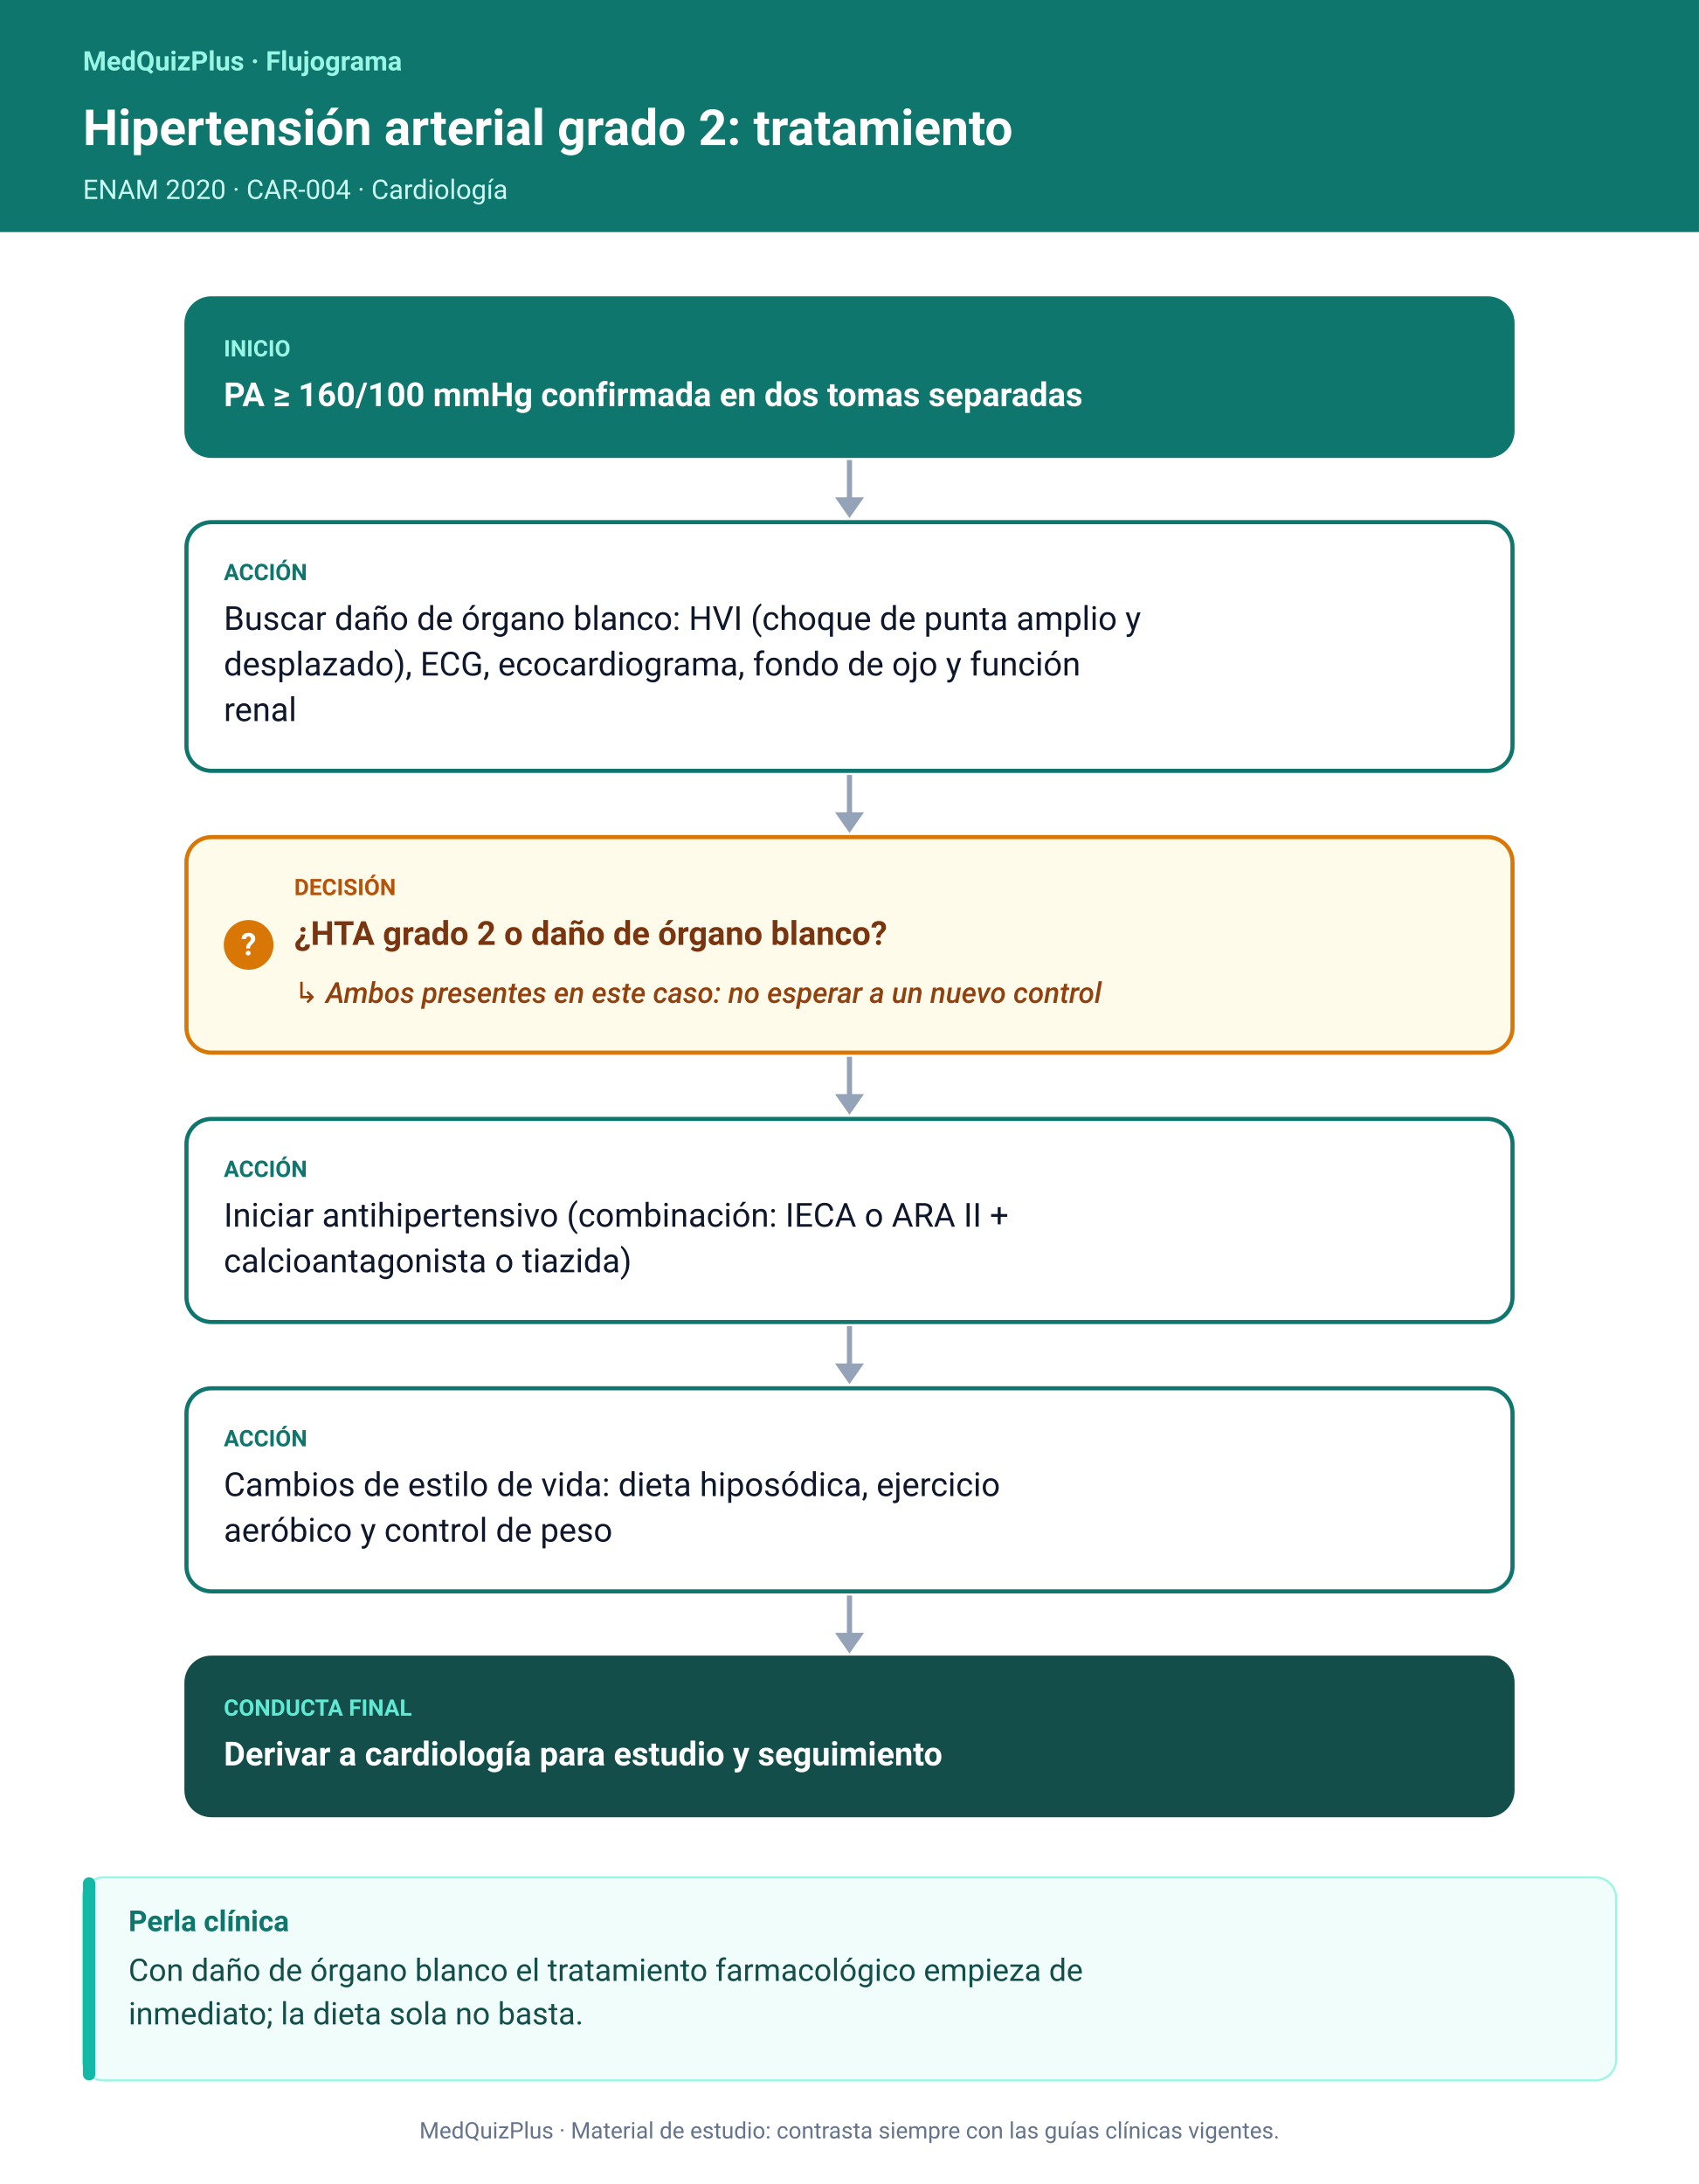
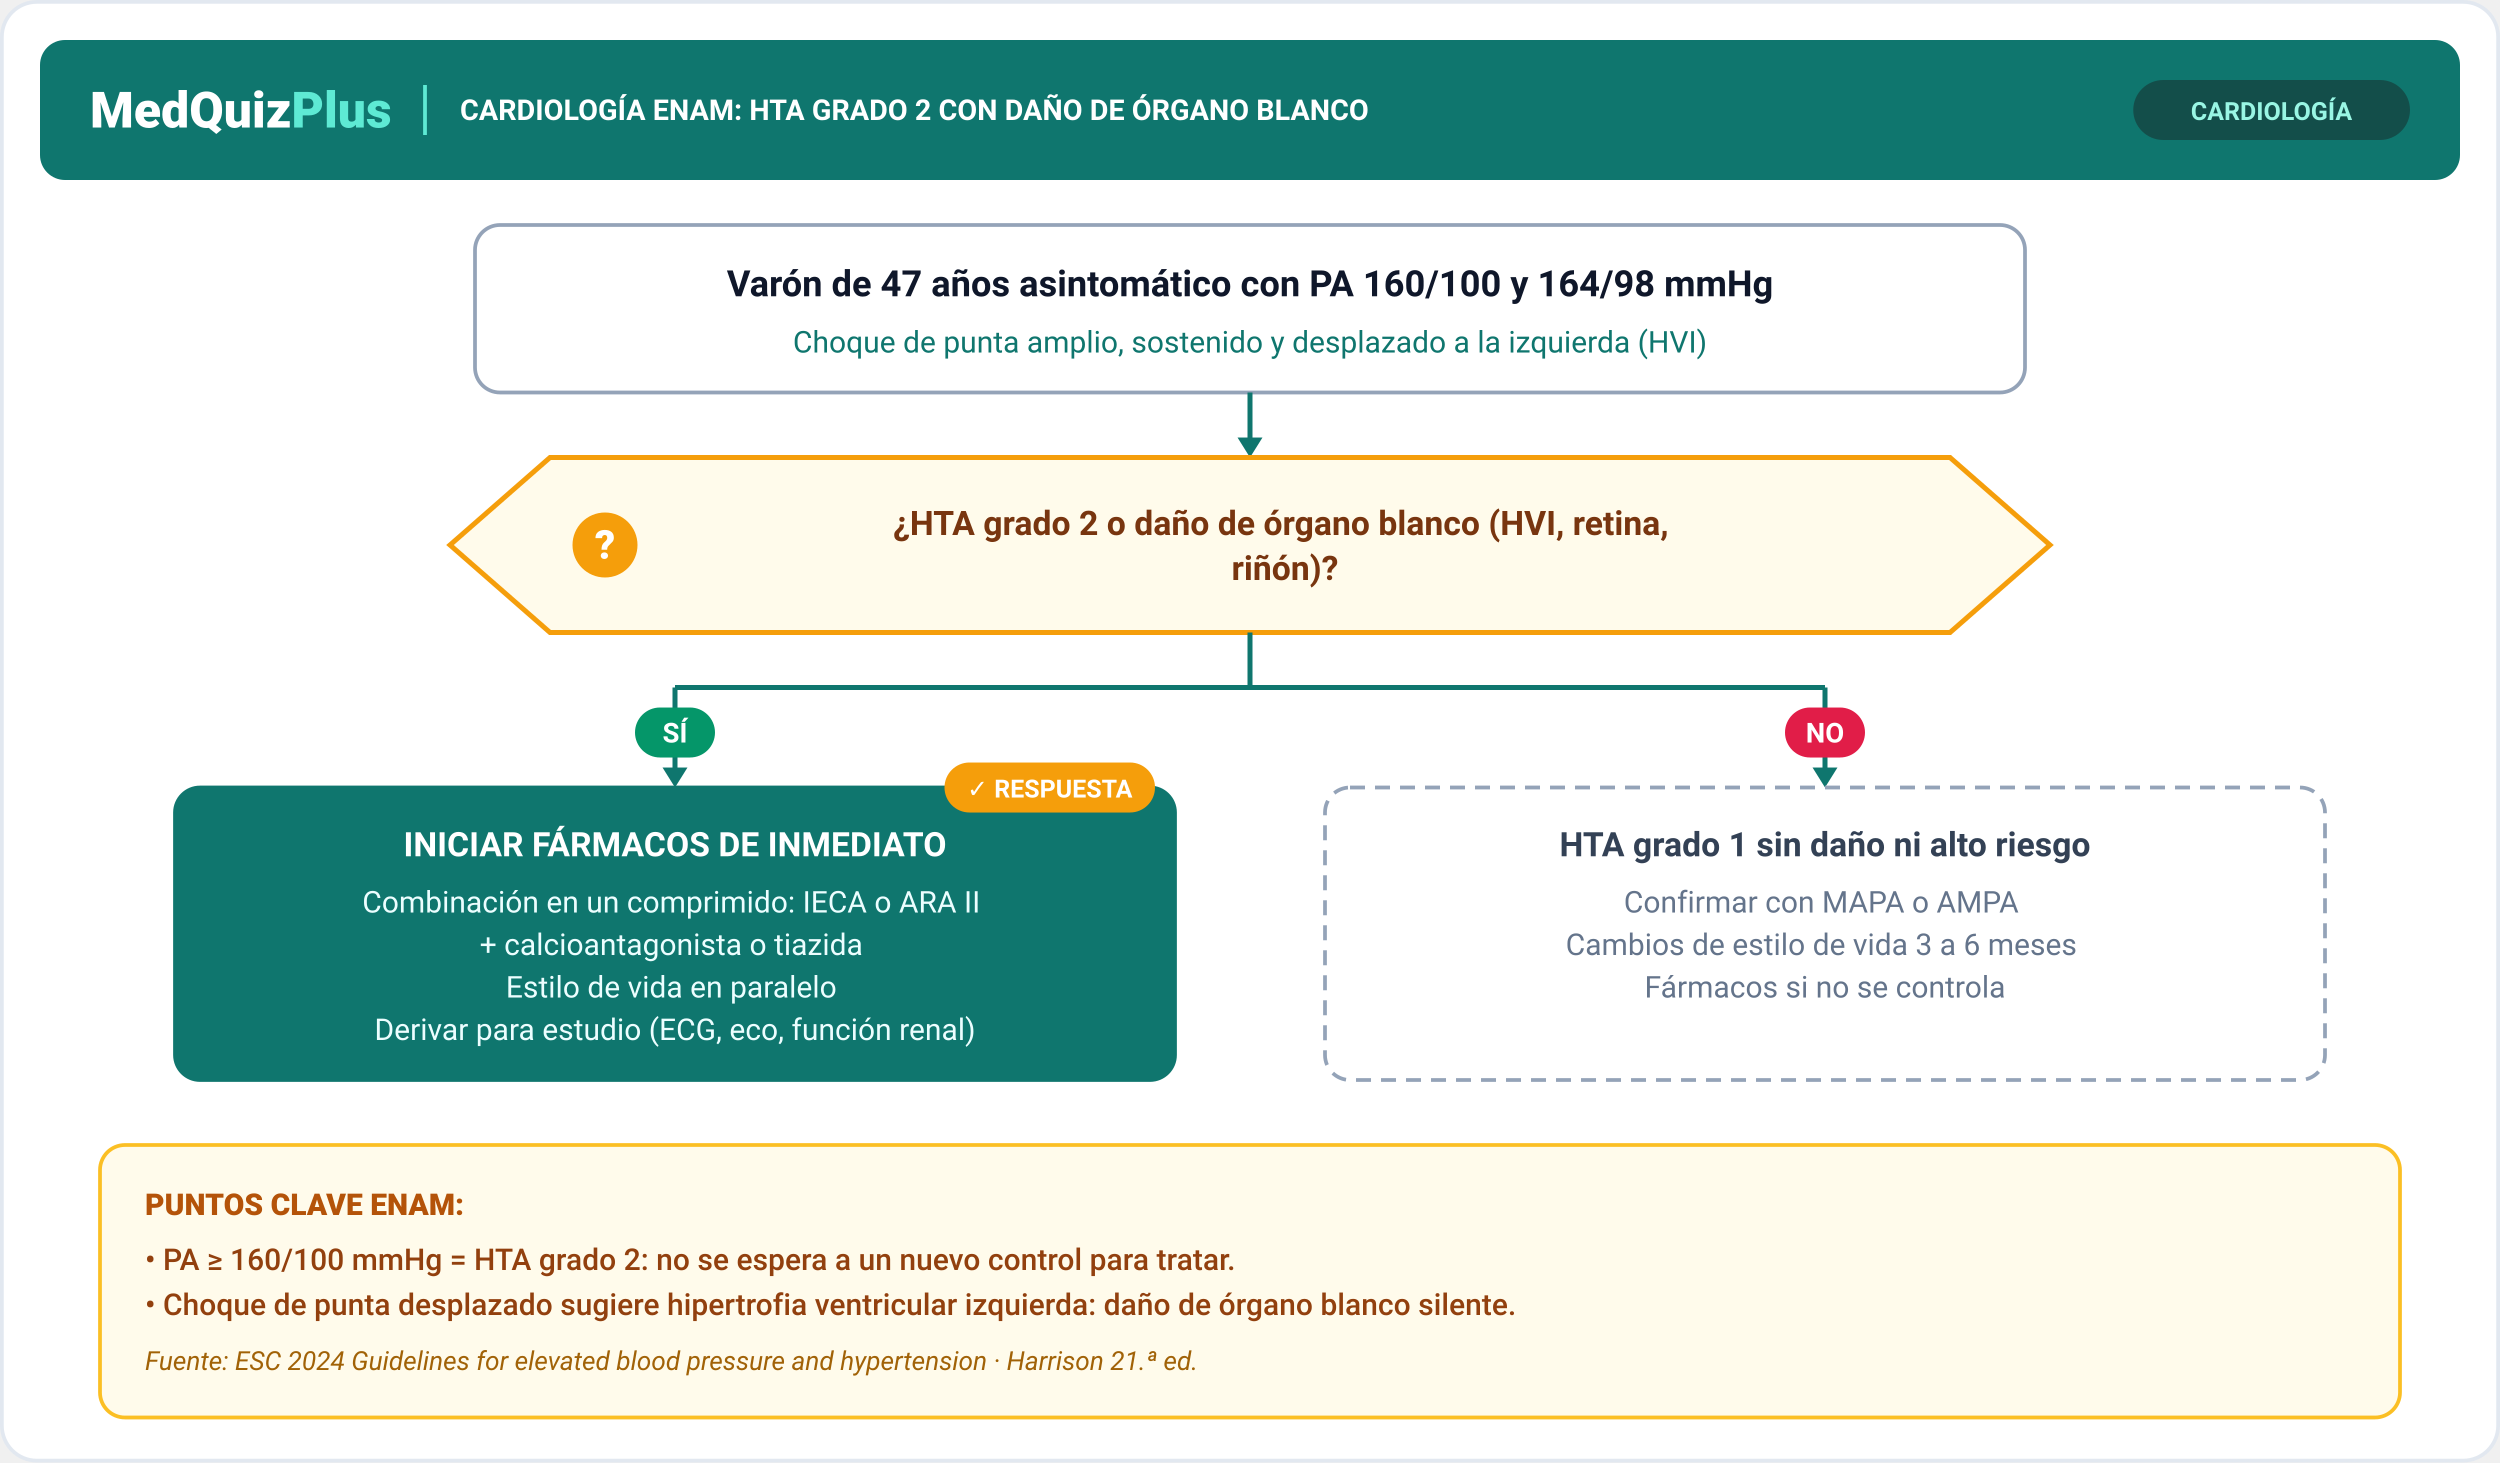
- <svg xmlns="http://www.w3.org/2000/svg" width="820" height="1054" viewBox="0 0 820 1054" font-family="Segoe UI, Roboto, Helvetica, Arial, sans-serif" role="img" aria-label="Hipertensión arterial grado 2: tratamiento">
-   <rect width="820" height="1054" fill="#ffffff" />
-   <rect x="0" y="0" width="820" height="112" fill="#0f766e" />
-   <text x="40" y="34" font-size="13" font-weight="600" font-style="normal" fill="#99f6e4" text-anchor="start" data-max="740">
-     <tspan x="40" dy="0">MedQuizPlus · Flujograma</tspan>
+ <svg xmlns="http://www.w3.org/2000/svg" width="1000" height="585" viewBox="0 0 1000 585" font-family="Segoe UI, Roboto, Helvetica, Arial, sans-serif" role="img" aria-label="HTA grado 2 con daño de órgano blanco">
+   <rect x="0.75" y="0.75" width="998.5" height="583.5" rx="14" fill="#ffffff" stroke="#e2e8f0" stroke-width="1.5" />
+   <rect x="16" y="16" width="968" height="56" rx="10" fill="#0f766e" />
+   <text x="36" y="51.0" font-size="20" font-weight="800" fill="#ffffff">MedQuiz<tspan fill="#5eead4">Plus</tspan>
  </text>
-   <text x="40" y="70" font-size="24" font-weight="700" font-style="normal" fill="#ffffff" text-anchor="start" data-max="740">
-     <tspan x="40" dy="0">Hipertensión arterial grado 2: tratamiento</tspan>
+   <line x1="170" y1="34.0" x2="170" y2="54.0" stroke="#5eead4" stroke-width="1.5" />
+   <text x="184.0" y="48.0" font-size="11.5" font-weight="700" font-style="normal" fill="#ffffff" text-anchor="start" data-max="649">
+     <tspan x="184.0" dy="0">CARDIOLOGÍA ENAM: HTA GRADO 2 CON DAÑO DE ÓRGANO BLANCO</tspan>
  </text>
-   <text x="40" y="96" font-size="13" font-weight="400" font-style="normal" fill="#ccfbf1" text-anchor="start" data-max="740">
-     <tspan x="40" dy="0">ENAM 2020 · CAR-004 · Cardiología</tspan>
+   <rect x="853.3" y="32.0" width="110.7" height="24" rx="12" fill="#134e4a" />
+   <text x="908.6" y="48.0" font-size="10" font-weight="700" font-style="normal" fill="#99f6e4" text-anchor="middle" data-max="95">
+     <tspan x="908.6" dy="0">CARDIOLOGÍA</tspan>
  </text>
-   <rect x="90" y="144" width="640" height="76" rx="12" fill="#0f766e" stroke="#0f766e" stroke-width="2" />
-   <text x="108" y="172" font-size="11" font-weight="700" font-style="normal" fill="#99f6e4" text-anchor="start" data-max="604">
-     <tspan x="108" dy="0">INICIO</tspan>
+   <rect x="190.0" y="90.0" width="620" height="67.0" rx="10" fill="#ffffff" stroke="#94a3b8" stroke-width="1.5" />
+   <text x="500.0" y="118.5" font-size="14.5" font-weight="700" font-style="normal" fill="#0f172a" text-anchor="middle" data-max="592">
+     <tspan x="500.0" dy="0">Varón de 47 años asintomático con PA 160/100 y 164/98 mmHg</tspan>
  </text>
-   <text x="108" y="196" font-size="16" font-weight="600" font-style="normal" fill="#ffffff" text-anchor="start" data-max="604">
-     <tspan x="108" dy="0">PA ≥ 160/100 mmHg confirmada en dos tomas separadas</tspan>
+   <text x="500.0" y="141.0" font-size="12" font-weight="400" font-style="normal" fill="#0f766e" text-anchor="middle" data-max="592">
+     <tspan x="500.0" dy="0">Choque de punta amplio, sostenido y desplazado a la izquierda (HVI)</tspan>
  </text>
-   <line x1="410.0" y1="222" x2="410.0" y2="242" stroke="#94a3b8" stroke-width="2.5" />
-   <polygon points="403.0,240 417.0,240 410.0,250" fill="#94a3b8" />
-   <rect x="90" y="252" width="640" height="120" rx="12" fill="#ffffff" stroke="#0f766e" stroke-width="2" />
-   <text x="108" y="280" font-size="11" font-weight="700" font-style="normal" fill="#0f766e" text-anchor="start" data-max="604">
-     <tspan x="108" dy="0">ACCIÓN</tspan>
+   <line x1="500.0" y1="157.0" x2="500.0" y2="176.0" stroke="#0f766e" stroke-width="2" />
+   <polygon points="495.0,175.0 505.0,175.0 500.0,183.0" fill="#0f766e" />
+   <polygon points="180.0,218.0 220.0,183.0 780.0,183.0 820.0,218.0 780.0,253.0 220.0,253.0" fill="#fffbeb" stroke="#f59e0b" stroke-width="2" />
+   <circle cx="242.0" cy="218.0" r="13" fill="#f59e0b" />
+   <text x="242.0" y="223.5" font-size="16" font-weight="800" font-style="normal" fill="#ffffff" text-anchor="middle" data-max="0">
+     <tspan x="242.0" dy="0">?</tspan>
  </text>
-   <text x="108" y="304" font-size="16" font-weight="400" font-style="normal" fill="#0f172a" text-anchor="start" data-max="604">
-     <tspan x="108" dy="0">Buscar daño de órgano blanco: HVI (choque de punta amplio y</tspan>
-     <tspan x="108" dy="22">desplazado), ECG, ecocardiograma, fondo de ojo y función</tspan>
-     <tspan x="108" dy="22">renal</tspan>
+   <text x="514.0" y="214.0" font-size="13.5" font-weight="700" font-style="normal" fill="#78350f" text-anchor="middle" data-max="470">
+     <tspan x="514.0" dy="0">¿HTA grado 2 o daño de órgano blanco (HVI, retina,</tspan>
+     <tspan x="514.0" dy="18">riñón)?</tspan>
  </text>
-   <line x1="410.0" y1="374" x2="410.0" y2="394" stroke="#94a3b8" stroke-width="2.5" />
-   <polygon points="403.0,392 417.0,392 410.0,402" fill="#94a3b8" />
-   <rect x="90" y="404" width="640" height="104" rx="12" fill="#fffbeb" stroke="#d97706" stroke-width="2" />
-   <circle cx="120" cy="456.0" r="12" fill="#d97706" />
-   <text x="120" y="461.0" font-size="15" font-weight="700" font-style="normal" fill="#ffffff" text-anchor="middle" data-max="0">
-     <tspan x="120" dy="0">?</tspan>
+   <line x1="500.0" y1="253.0" x2="500.0" y2="275.0" stroke="#0f766e" stroke-width="2" />
+   <line x1="270.0" y1="275.0" x2="730.0" y2="275.0" stroke="#0f766e" stroke-width="2" />
+   <line x1="270.0" y1="275.0" x2="270.0" y2="308.0" stroke="#0f766e" stroke-width="2" />
+   <polygon points="265.0,307.0 275.0,307.0 270.0,315.0" fill="#0f766e" />
+   <rect x="254.0" y="283.0" width="32.0" height="20" rx="10" fill="#059669" />
+   <text x="270.0" y="297.0" font-size="11" font-weight="700" font-style="normal" fill="#ffffff" text-anchor="middle" data-max="0">
+     <tspan x="270.0" dy="0">SÍ</tspan>
  </text>
-   <text x="142" y="432" font-size="11" font-weight="700" font-style="normal" fill="#b45309" text-anchor="start" data-max="570">
-     <tspan x="142" dy="0">DECISIÓN</tspan>
+   <line x1="730.0" y1="275.0" x2="730.0" y2="308.0" stroke="#0f766e" stroke-width="2" />
+   <polygon points="725.0,307.0 735.0,307.0 730.0,315.0" fill="#0f766e" />
+   <rect x="714.0" y="283.0" width="32.0" height="20" rx="10" fill="#e11d48" />
+   <text x="730.0" y="297.0" font-size="11" font-weight="700" font-style="normal" fill="#ffffff" text-anchor="middle" data-max="0">
+     <tspan x="730.0" dy="0">NO</tspan>
  </text>
-   <text x="142" y="456" font-size="16" font-weight="600" font-style="normal" fill="#78350f" text-anchor="start" data-max="570">
-     <tspan x="142" dy="0">¿HTA grado 2 o daño de órgano blanco?</tspan>
+   <rect x="70.0" y="315.0" width="400" height="117.0" rx="10" fill="#0f766e" stroke="#0f766e" stroke-width="1.5" />
+   <text x="270.0" y="342.5" font-size="13.5" font-weight="700" font-style="normal" fill="#ffffff" text-anchor="middle" data-max="372">
+     <tspan x="270.0" dy="0">INICIAR FÁRMACOS DE INMEDIATO</tspan>
  </text>
-   <text x="142" y="484" font-size="14" font-weight="500" font-style="italic" fill="#92400e" text-anchor="start" data-max="570">
-     <tspan x="142" dy="0">↳ Ambos presentes en este caso: no esperar a un nuevo control</tspan>
+   <text x="270.0" y="365.0" font-size="12" font-weight="400" font-style="normal" fill="#ecfeff" text-anchor="middle" data-max="372">
+     <tspan x="270.0" dy="0">Combinación en un comprimido: IECA o ARA II</tspan>
+     <tspan x="270.0" dy="17">+ calcioantagonista o tiazida</tspan>
+     <tspan x="270.0" dy="17">Estilo de vida en paralelo</tspan>
+     <tspan x="270.0" dy="17">Derivar para estudio (ECG, eco, función renal)</tspan>
  </text>
-   <line x1="410.0" y1="510" x2="410.0" y2="530" stroke="#94a3b8" stroke-width="2.5" />
-   <polygon points="403.0,528 417.0,528 410.0,538" fill="#94a3b8" />
-   <rect x="90" y="540" width="640" height="98" rx="12" fill="#ffffff" stroke="#0f766e" stroke-width="2" />
-   <text x="108" y="568" font-size="11" font-weight="700" font-style="normal" fill="#0f766e" text-anchor="start" data-max="604">
-     <tspan x="108" dy="0">ACCIÓN</tspan>
+   <rect x="377.8" y="305.0" width="84.2" height="20" rx="10" fill="#f59e0b" />
+   <text x="419.9" y="319.0" font-size="10" font-weight="700" font-style="normal" fill="#ffffff" text-anchor="middle" data-max="0">
+     <tspan x="419.9" dy="0">✓ RESPUESTA</tspan>
  </text>
-   <text x="108" y="592" font-size="16" font-weight="400" font-style="normal" fill="#0f172a" text-anchor="start" data-max="604">
-     <tspan x="108" dy="0">Iniciar antihipertensivo (combinación: IECA o ARA II +</tspan>
-     <tspan x="108" dy="22">calcioantagonista o tiazida)</tspan>
+   <rect x="530.0" y="315.0" width="400" height="117.0" rx="10" fill="#ffffff" stroke="#94a3b8" stroke-width="1.5" stroke-dasharray="6 4" />
+   <text x="730.0" y="342.5" font-size="13.5" font-weight="700" font-style="normal" fill="#334155" text-anchor="middle" data-max="372">
+     <tspan x="730.0" dy="0">HTA grado 1 sin daño ni alto riesgo</tspan>
  </text>
-   <line x1="410.0" y1="640" x2="410.0" y2="660" stroke="#94a3b8" stroke-width="2.5" />
-   <polygon points="403.0,658 417.0,658 410.0,668" fill="#94a3b8" />
-   <rect x="90" y="670" width="640" height="98" rx="12" fill="#ffffff" stroke="#0f766e" stroke-width="2" />
-   <text x="108" y="698" font-size="11" font-weight="700" font-style="normal" fill="#0f766e" text-anchor="start" data-max="604">
-     <tspan x="108" dy="0">ACCIÓN</tspan>
+   <text x="730.0" y="365.0" font-size="12" font-weight="400" font-style="normal" fill="#64748b" text-anchor="middle" data-max="372">
+     <tspan x="730.0" dy="0">Confirmar con MAPA o AMPA</tspan>
+     <tspan x="730.0" dy="17">Cambios de estilo de vida 3 a 6 meses</tspan>
+     <tspan x="730.0" dy="17">Fármacos si no se controla</tspan>
  </text>
-   <text x="108" y="722" font-size="16" font-weight="400" font-style="normal" fill="#0f172a" text-anchor="start" data-max="604">
-     <tspan x="108" dy="0">Cambios de estilo de vida: dieta hiposódica, ejercicio</tspan>
-     <tspan x="108" dy="22">aeróbico y control de peso</tspan>
+   <rect x="40" y="458.0" width="920" height="109.0" rx="10" fill="#fffbeb" stroke="#fbbf24" stroke-width="1.5" />
+   <text x="58.0" y="486.0" font-size="12" font-weight="800" font-style="normal" fill="#b45309" text-anchor="start" data-max="884">
+     <tspan x="58.0" dy="0">PUNTOS CLAVE ENAM:</tspan>
  </text>
-   <line x1="410.0" y1="770" x2="410.0" y2="790" stroke="#94a3b8" stroke-width="2.5" />
-   <polygon points="403.0,788 417.0,788 410.0,798" fill="#94a3b8" />
-   <rect x="90" y="800" width="640" height="76" rx="12" fill="#134e4a" stroke="#134e4a" stroke-width="2" />
-   <text x="108" y="828" font-size="11" font-weight="700" font-style="normal" fill="#5eead4" text-anchor="start" data-max="604">
-     <tspan x="108" dy="0">CONDUCTA FINAL</tspan>
+   <text x="58.0" y="508.0" font-size="12" font-weight="500" font-style="normal" fill="#92400e" text-anchor="start" data-max="884">
+     <tspan x="58.0" dy="0">• PA ≥ 160/100 mmHg = HTA grado 2: no se espera a un nuevo control para tratar.</tspan>
+     <tspan x="58.0" dy="18">• Choque de punta desplazado sugiere hipertrofia ventricular izquierda: daño de órgano blanco silente.</tspan>
  </text>
-   <text x="108" y="852" font-size="16" font-weight="700" font-style="normal" fill="#ffffff" text-anchor="start" data-max="604">
-     <tspan x="108" dy="0">Derivar a cardiología para estudio y seguimiento</tspan>
-   </text>
-   <rect x="40" y="906" width="740" height="98" rx="10" fill="#f0fdfa" stroke="#99f6e4" />
-   <rect x="40" y="906" width="6" height="98" rx="3" fill="#14b8a6" />
-   <text x="62" y="932" font-size="14" font-weight="700" font-style="normal" fill="#0f766e" text-anchor="start" data-max="704">
-     <tspan x="62" dy="0">Perla clínica</tspan>
-   </text>
-   <text x="62" y="956" font-size="15" font-weight="400" font-style="normal" fill="#134e4a" text-anchor="start" data-max="704">
-     <tspan x="62" dy="0">Con daño de órgano blanco el tratamiento farmacológico empieza de</tspan>
-     <tspan x="62" dy="21">inmediato; la dieta sola no basta.</tspan>
-   </text>
-   <text x="410.0" y="1032" font-size="11" font-weight="400" font-style="normal" fill="#64748b" text-anchor="middle" data-max="740">
-     <tspan x="410.0" dy="0">MedQuizPlus · Material de estudio: contrasta siempre con las guías clínicas vigentes.</tspan>
+   <text x="58.0" y="548.0" font-size="10.5" font-weight="400" font-style="italic" fill="#a16207" text-anchor="start" data-max="884">
+     <tspan x="58.0" dy="0">Fuente: ESC 2024 Guidelines for elevated blood pressure and hypertension · Harrison 21.ª ed.</tspan>
  </text>
</svg>
